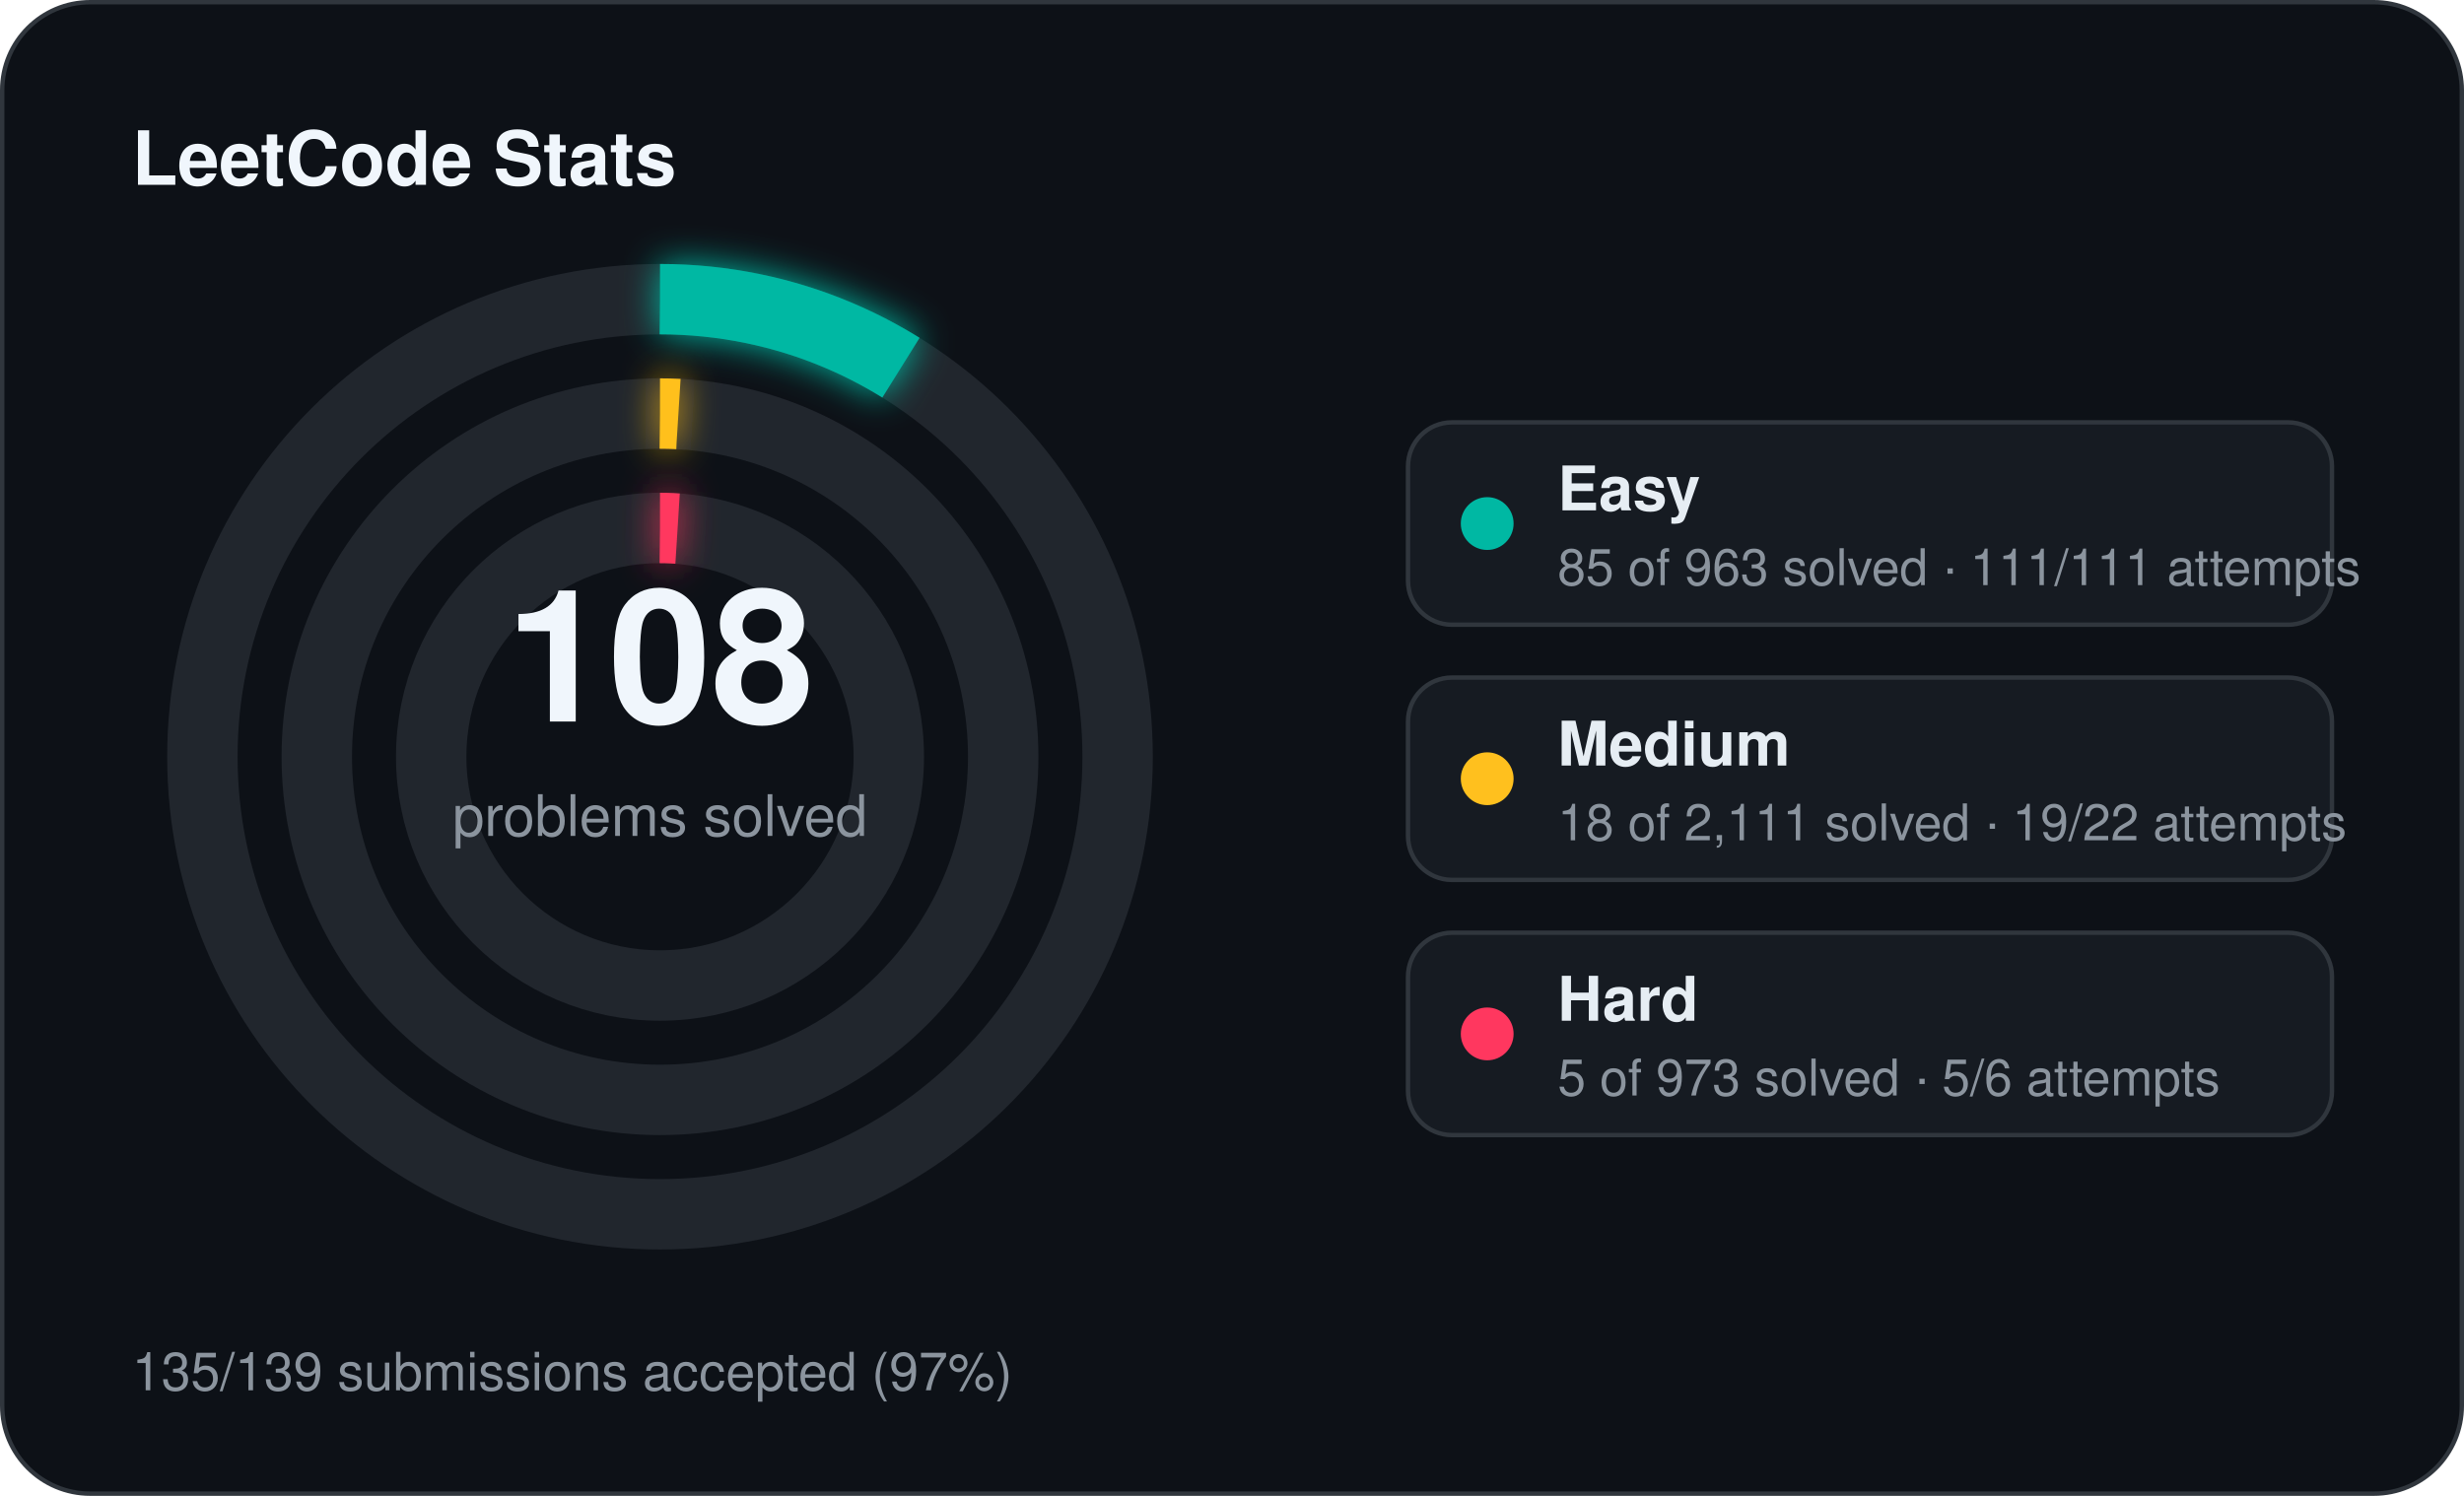
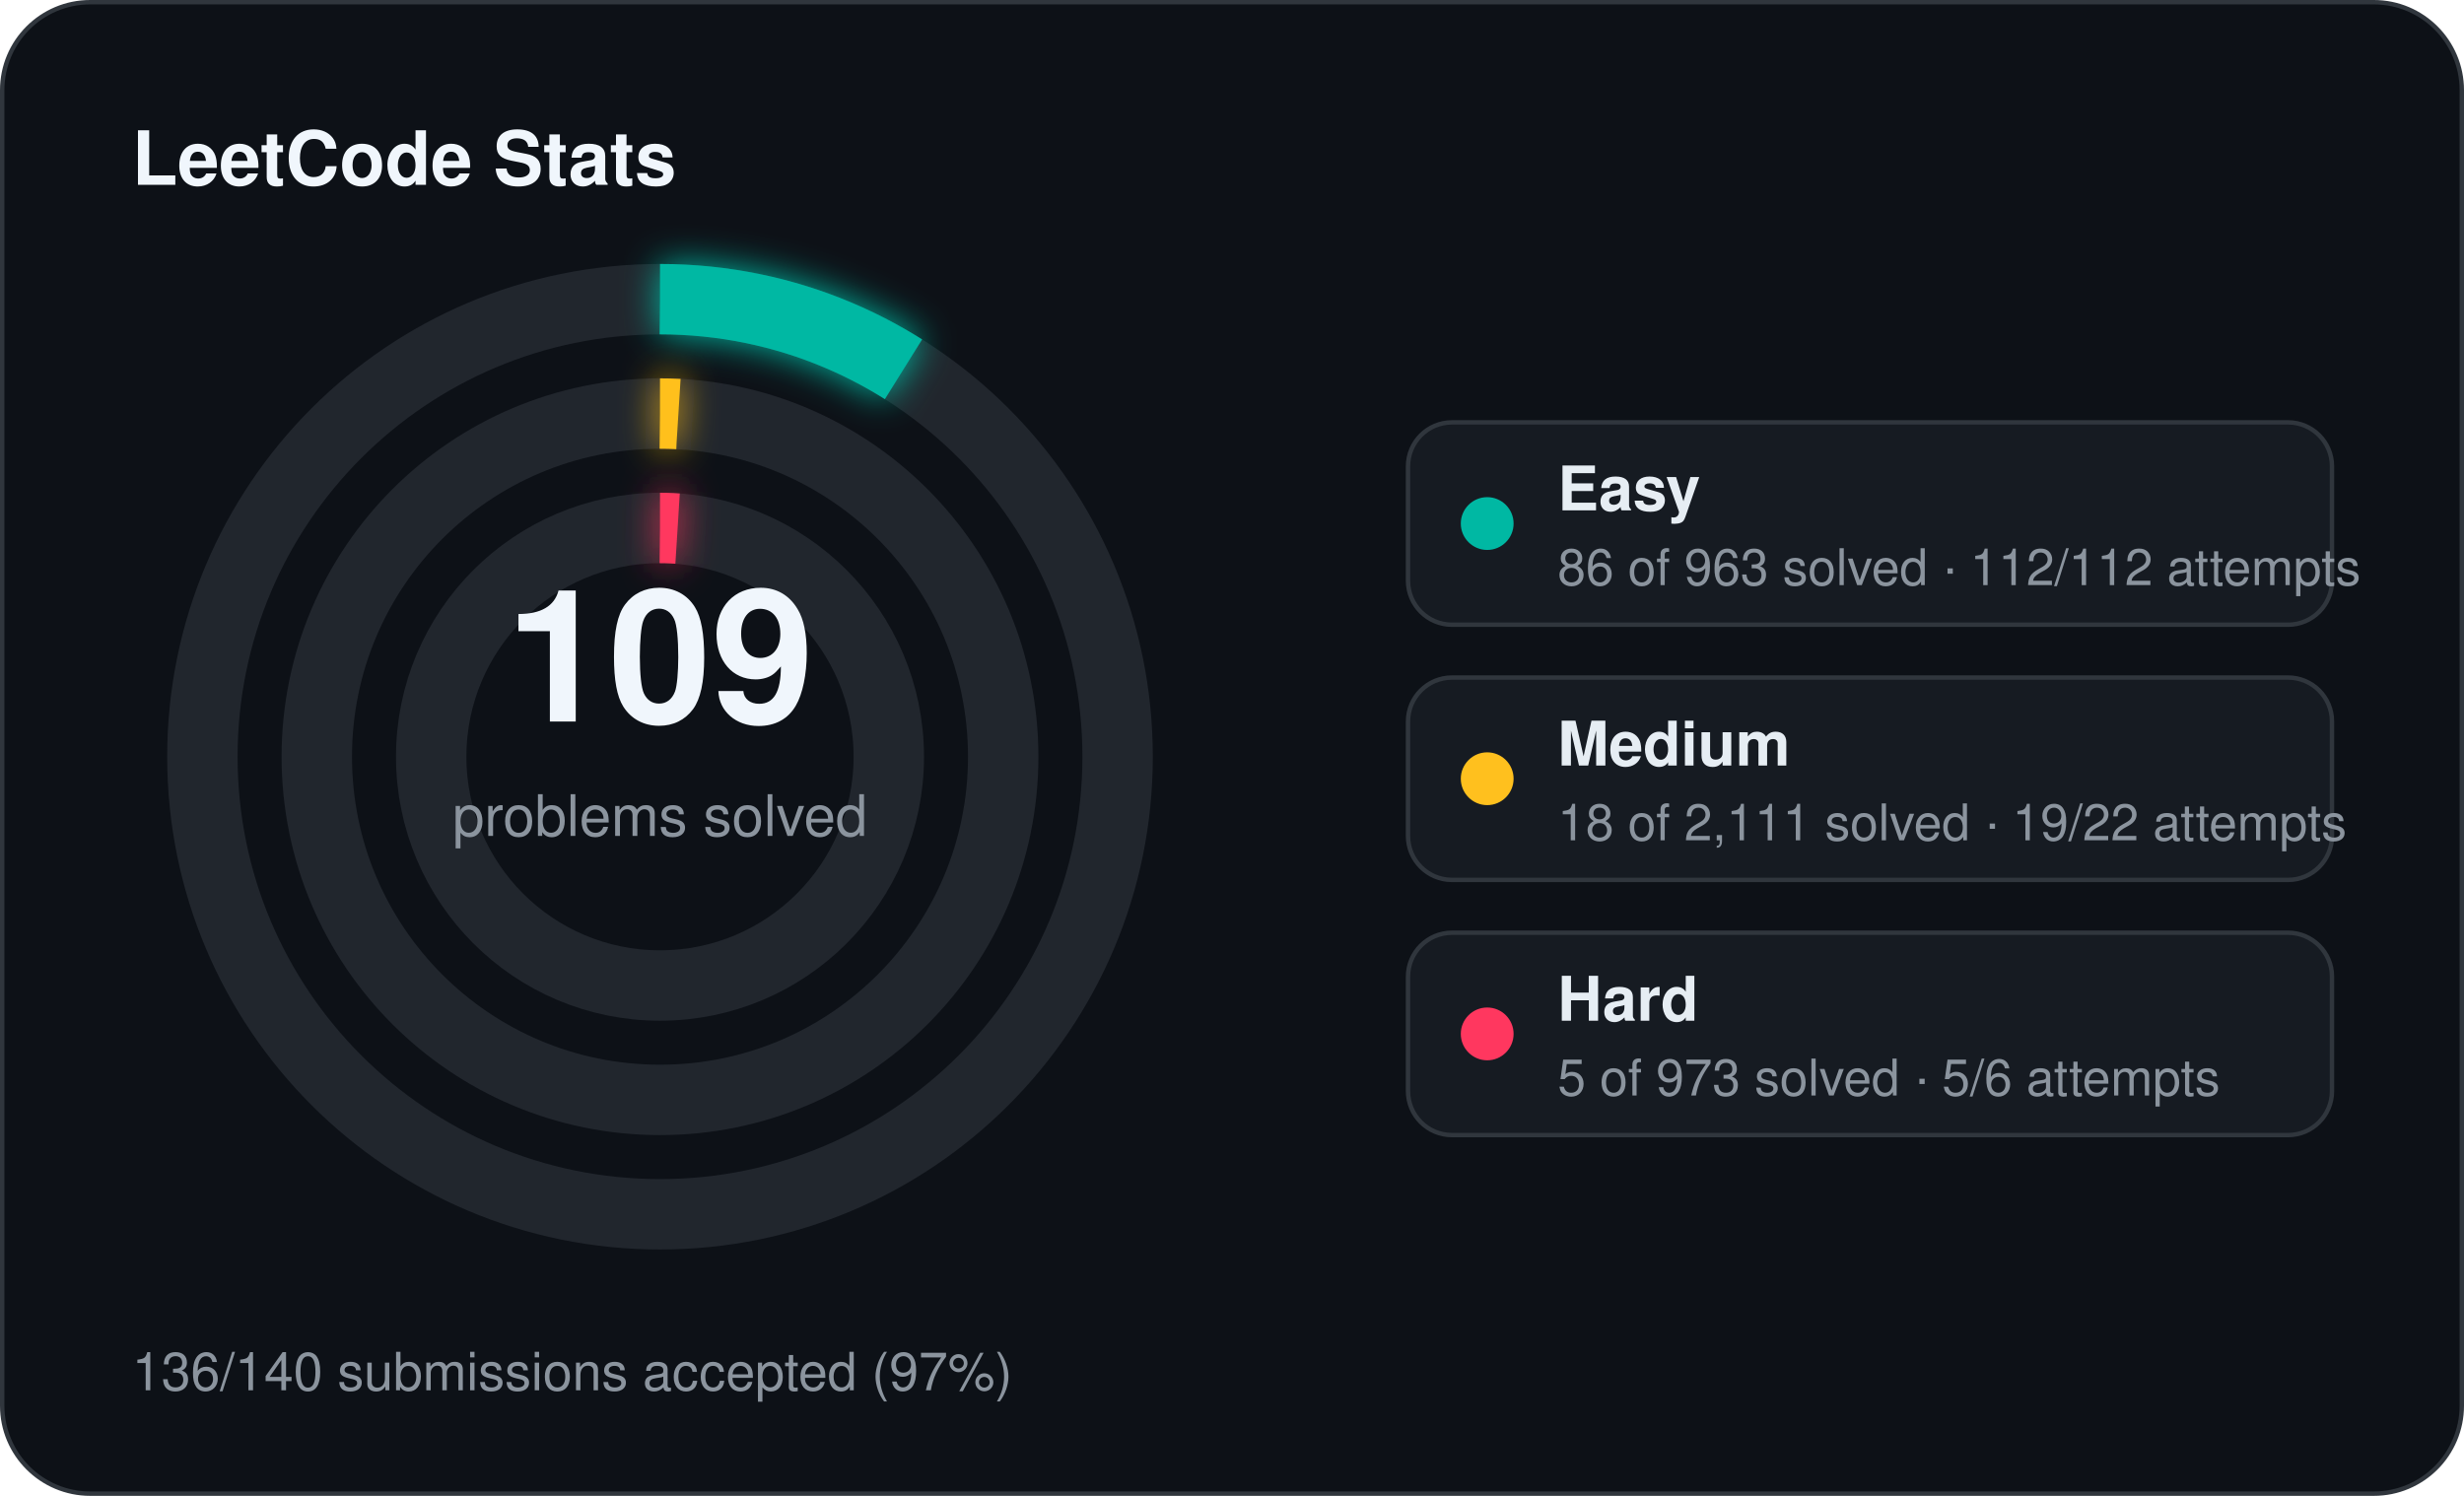
<svg xmlns="http://www.w3.org/2000/svg" width="560" height="340" viewBox="0 0 560 340">
  <defs>
    <filter id="stats-glow" x="-60%" y="-60%" width="220%" height="220%">
      <feGaussianBlur stdDeviation="4" result="blur" />
      <feMerge>
        <feMergeNode in="blur" />
        <feMergeNode in="SourceGraphic" />
      </feMerge>
    </filter>
  </defs>
  <rect x="0.5" y="0.5" width="559" height="339" rx="20" fill="#0d1117" stroke="#30363d" stroke-width="1" />
  <text x="30" y="42" fill="#f0f6fc" font-family="Segoe UI, Helvetica, Arial, sans-serif" font-size="17" font-weight="700">LeetCode Stats</text>
  <circle cx="150" cy="172" r="104" fill="none" stroke="#21262d" stroke-width="16" />
-   <circle cx="150" cy="172" r="104" fill="none" stroke="#00b8a3" stroke-width="16" stroke-linecap="butt" stroke-dasharray="57.68 653.45" transform="rotate(-90 150 172)" filter="url(#stats-glow)" />
+   <circle cx="150" cy="172" r="104" fill="none" stroke="#00b8a3" stroke-width="16" stroke-linecap="butt" stroke-dasharray="58.36 653.45" transform="rotate(-90 150 172)" filter="url(#stats-glow)" />
  <circle cx="150" cy="172" r="78" fill="none" stroke="#21262d" stroke-width="16" />
  <circle cx="150" cy="172" r="78" fill="none" stroke="#ffc01e" stroke-width="16" stroke-linecap="butt" stroke-dasharray="4.18 490.09" transform="rotate(-90 150 172)" filter="url(#stats-glow)" />
  <circle cx="150" cy="172" r="52" fill="none" stroke="#21262d" stroke-width="16" />
  <circle cx="150" cy="172" r="52" fill="none" stroke="#ff375f" stroke-width="16" stroke-linecap="butt" stroke-dasharray="4.00 326.73" transform="rotate(-90 150 172)" filter="url(#stats-glow)" />
-   <text x="150" y="164" text-anchor="middle" fill="#f0f6fc" font-family="Segoe UI, Helvetica, Arial, sans-serif" font-size="42" font-weight="700">108</text>
+   <text x="150" y="164" text-anchor="middle" fill="#f0f6fc" font-family="Segoe UI, Helvetica, Arial, sans-serif" font-size="42" font-weight="700">109</text>
  <text x="150" y="190" text-anchor="middle" fill="#8b949e" font-family="Segoe UI, Helvetica, Arial, sans-serif" font-size="13">problems solved</text>
  <rect x="320" y="96" width="210" height="46" rx="10" fill="#161b22" stroke="#30363d" stroke-width="1" />
  <circle cx="338" cy="119" r="6" fill="#00b8a3" />
  <text x="354" y="116" fill="#e6edf3" font-family="Segoe UI, Helvetica, Arial, sans-serif" font-size="14" font-weight="600">Easy</text>
-   <text x="354" y="133" fill="#8b949e" font-family="Segoe UI, Helvetica, Arial, sans-serif" font-size="11.5">85 of 963 solved · 111/111 attempts</text>
+   <text x="354" y="133" fill="#8b949e" font-family="Segoe UI, Helvetica, Arial, sans-serif" font-size="11.5">86 of 963 solved · 112/112 attempts</text>
  <rect x="320" y="154" width="210" height="46" rx="10" fill="#161b22" stroke="#30363d" stroke-width="1" />
  <circle cx="338" cy="177" r="6" fill="#ffc01e" />
  <text x="354" y="174" fill="#e6edf3" font-family="Segoe UI, Helvetica, Arial, sans-serif" font-size="14" font-weight="600">Medium</text>
  <text x="354" y="191" fill="#8b949e" font-family="Segoe UI, Helvetica, Arial, sans-serif" font-size="11.5">18 of 2,111 solved · 19/22 attempts</text>
  <rect x="320" y="212" width="210" height="46" rx="10" fill="#161b22" stroke="#30363d" stroke-width="1" />
  <circle cx="338" cy="235" r="6" fill="#ff375f" />
  <text x="354" y="232" fill="#e6edf3" font-family="Segoe UI, Helvetica, Arial, sans-serif" font-size="14" font-weight="600">Hard</text>
  <text x="354" y="249" fill="#8b949e" font-family="Segoe UI, Helvetica, Arial, sans-serif" font-size="11.5">5 of 973 solved · 5/6 attempts</text>
-   <text x="30" y="316" fill="#8b949e" font-family="Segoe UI, Helvetica, Arial, sans-serif" font-size="12">135/139 submissions accepted (97%)</text>
+   <text x="30" y="316" fill="#8b949e" font-family="Segoe UI, Helvetica, Arial, sans-serif" font-size="12">136/140 submissions accepted (97%)</text>
</svg>
